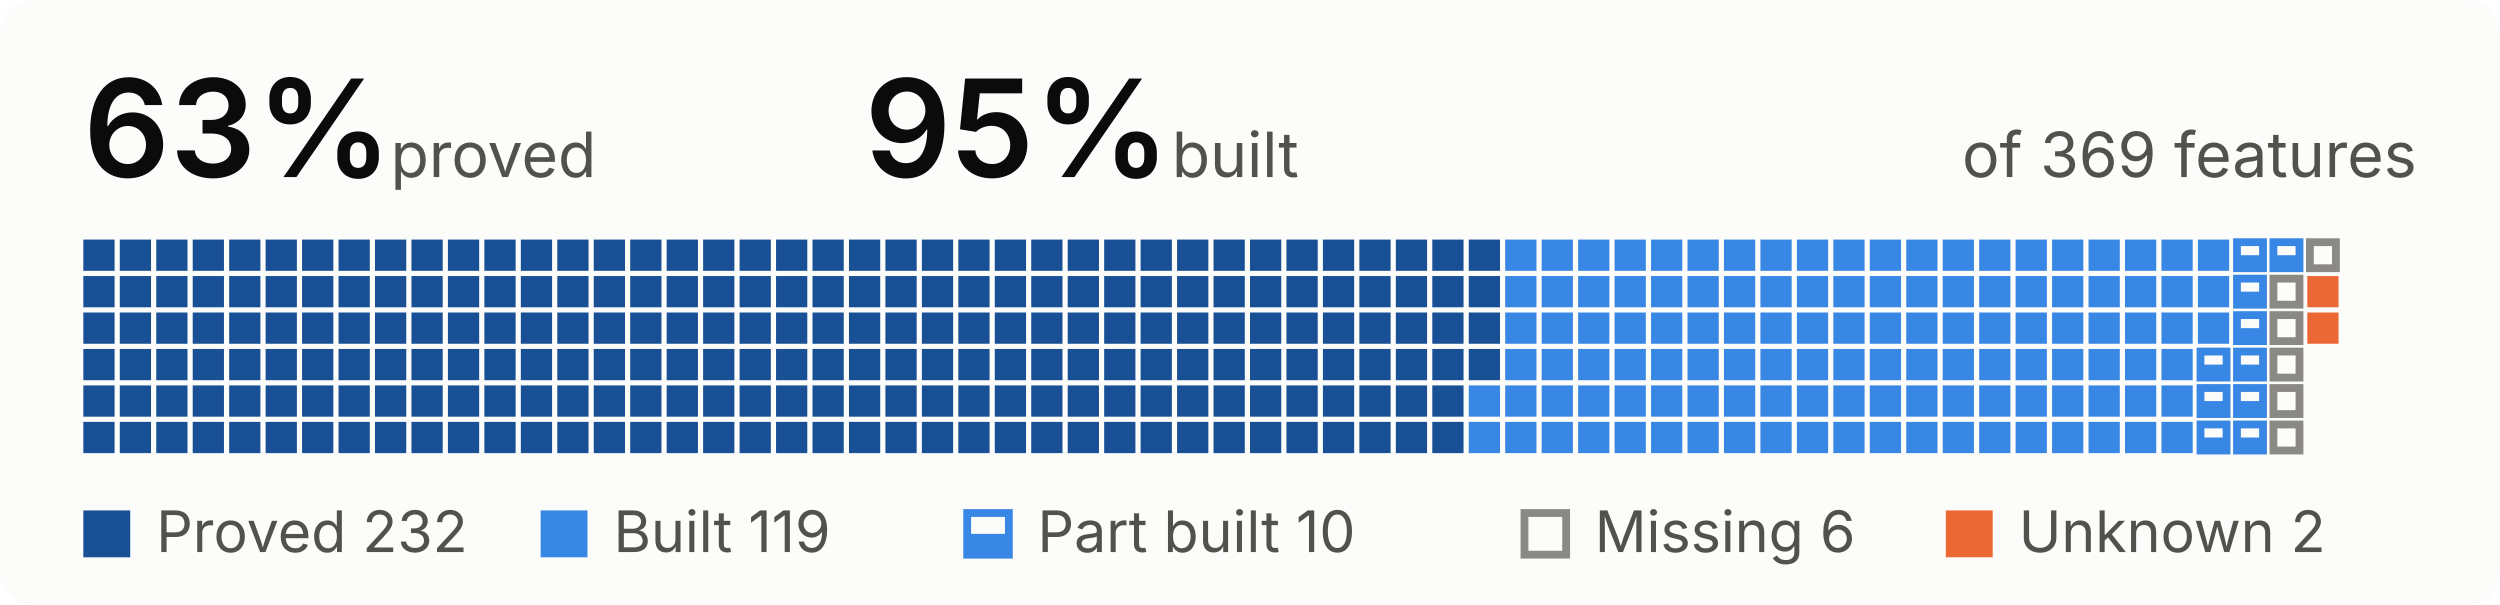
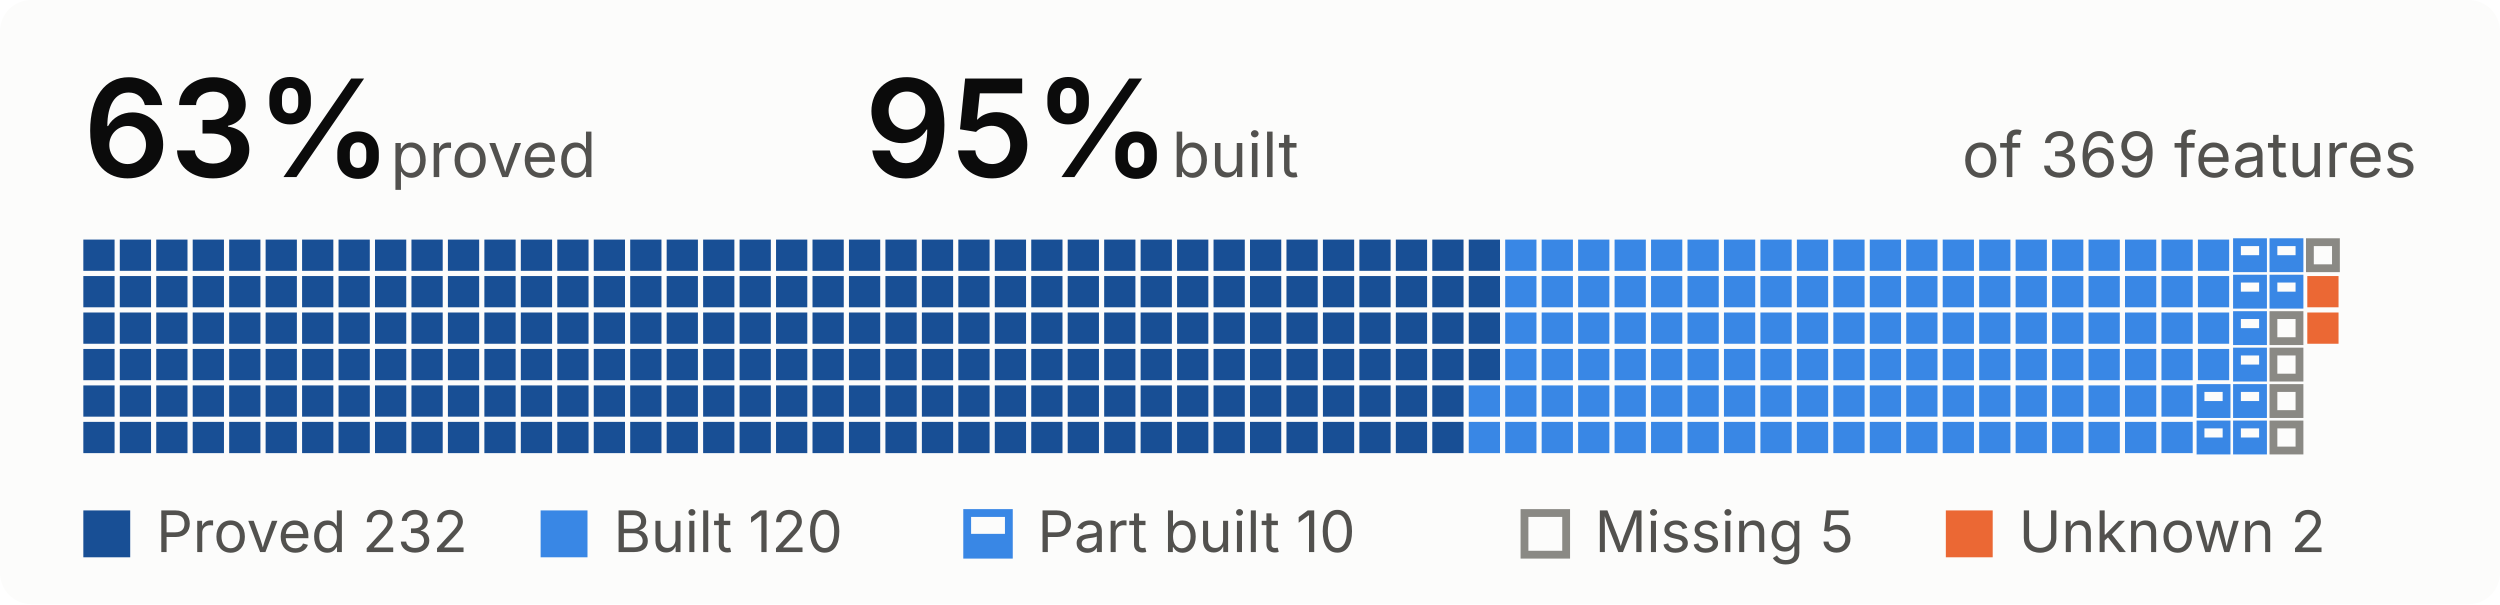
<svg xmlns="http://www.w3.org/2000/svg" width="480" height="116" viewBox="0 0 480 116" role="img" aria-label="63 percent proved, 95 percent built, of 369 features">
  <style>
.bg{fill:#fcfcfb}.t{fill:#0b0b0b}.s{fill:#52514e}.rule{fill:#e1e0d9}
.proved{fill:#184f95}.built{fill:#3987e5}.unknown{fill:#eb6834}
.part-o{fill:none;stroke:#3987e5;stroke-width:1.5}.part-f{fill:#3987e5}
.missing{fill:none;stroke:#8a8984;stroke-width:1.5}
.pass{fill:#184f95}.fail{fill:#eb6834}.none{fill:none;stroke:#8a8984;stroke-width:1.5}
@media (prefers-color-scheme:dark){
.bg{fill:#1a1a19}.t{fill:#f0efec}.s{fill:#c3c2b7}.rule{fill:#383835}
.proved{fill:#86b6ef}.built{fill:#3987e5}.unknown{fill:#d95926}
.part-o{stroke:#3987e5}.part-f{fill:#3987e5}
.missing{stroke:#8d8c85}
.pass{fill:#86b6ef}.fail{fill:#d95926}.none{stroke:#8d8c85}
}
text{font-family:system-ui,-apple-system,"Segoe UI",sans-serif;font-size:12px}
.big{font-size:26px;font-weight:600}.b{font-weight:600}.xs{font-size:11px}
</style>
  <rect width="480" height="116" rx="6" class="bg" />
  <text x="16.0" y="34.0" class="t big">63%</text>
  <text x="75.0" y="34.0" class="s">proved</text>
  <text x="166.0" y="34.0" class="t big">95%</text>
  <text x="225.0" y="34.0" class="s">built</text>
  <text x="464.0" y="34.0" class="s" text-anchor="end">of 369 features</text>
  <rect x="16.0" y="46.0" width="6" height="6" class="proved" />
  <rect x="16.0" y="53.0" width="6" height="6" class="proved" />
  <rect x="16.0" y="60.0" width="6" height="6" class="proved" />
  <rect x="16.0" y="67.0" width="6" height="6" class="proved" />
  <rect x="16.0" y="74.0" width="6" height="6" class="proved" />
  <rect x="16.0" y="81.0" width="6" height="6" class="proved" />
  <rect x="23.0" y="46.0" width="6" height="6" class="proved" />
  <rect x="23.0" y="53.0" width="6" height="6" class="proved" />
  <rect x="23.0" y="60.0" width="6" height="6" class="proved" />
  <rect x="23.0" y="67.0" width="6" height="6" class="proved" />
  <rect x="23.0" y="74.0" width="6" height="6" class="proved" />
  <rect x="23.0" y="81.0" width="6" height="6" class="proved" />
  <rect x="30.0" y="46.0" width="6" height="6" class="proved" />
  <rect x="30.0" y="53.0" width="6" height="6" class="proved" />
  <rect x="30.0" y="60.0" width="6" height="6" class="proved" />
  <rect x="30.0" y="67.0" width="6" height="6" class="proved" />
  <rect x="30.0" y="74.0" width="6" height="6" class="proved" />
  <rect x="30.0" y="81.0" width="6" height="6" class="proved" />
  <rect x="37.0" y="46.0" width="6" height="6" class="proved" />
  <rect x="37.0" y="53.0" width="6" height="6" class="proved" />
  <rect x="37.0" y="60.0" width="6" height="6" class="proved" />
  <rect x="37.0" y="67.0" width="6" height="6" class="proved" />
  <rect x="37.0" y="74.0" width="6" height="6" class="proved" />
  <rect x="37.0" y="81.0" width="6" height="6" class="proved" />
  <rect x="44.0" y="46.0" width="6" height="6" class="proved" />
  <rect x="44.0" y="53.0" width="6" height="6" class="proved" />
  <rect x="44.0" y="60.0" width="6" height="6" class="proved" />
  <rect x="44.0" y="67.0" width="6" height="6" class="proved" />
  <rect x="44.0" y="74.0" width="6" height="6" class="proved" />
  <rect x="44.0" y="81.0" width="6" height="6" class="proved" />
  <rect x="51.0" y="46.0" width="6" height="6" class="proved" />
  <rect x="51.0" y="53.0" width="6" height="6" class="proved" />
  <rect x="51.0" y="60.0" width="6" height="6" class="proved" />
  <rect x="51.0" y="67.0" width="6" height="6" class="proved" />
  <rect x="51.0" y="74.0" width="6" height="6" class="proved" />
  <rect x="51.0" y="81.0" width="6" height="6" class="proved" />
  <rect x="58.0" y="46.0" width="6" height="6" class="proved" />
  <rect x="58.0" y="53.0" width="6" height="6" class="proved" />
  <rect x="58.0" y="60.0" width="6" height="6" class="proved" />
  <rect x="58.0" y="67.0" width="6" height="6" class="proved" />
  <rect x="58.0" y="74.0" width="6" height="6" class="proved" />
  <rect x="58.0" y="81.0" width="6" height="6" class="proved" />
  <rect x="65.0" y="46.0" width="6" height="6" class="proved" />
  <rect x="65.0" y="53.0" width="6" height="6" class="proved" />
  <rect x="65.0" y="60.0" width="6" height="6" class="proved" />
  <rect x="65.0" y="67.0" width="6" height="6" class="proved" />
  <rect x="65.0" y="74.0" width="6" height="6" class="proved" />
  <rect x="65.0" y="81.0" width="6" height="6" class="proved" />
  <rect x="72.0" y="46.0" width="6" height="6" class="proved" />
  <rect x="72.0" y="53.0" width="6" height="6" class="proved" />
  <rect x="72.0" y="60.0" width="6" height="6" class="proved" />
  <rect x="72.0" y="67.0" width="6" height="6" class="proved" />
  <rect x="72.0" y="74.0" width="6" height="6" class="proved" />
  <rect x="72.0" y="81.0" width="6" height="6" class="proved" />
  <rect x="79.0" y="46.0" width="6" height="6" class="proved" />
  <rect x="79.0" y="53.0" width="6" height="6" class="proved" />
  <rect x="79.0" y="60.0" width="6" height="6" class="proved" />
  <rect x="79.0" y="67.0" width="6" height="6" class="proved" />
  <rect x="79.0" y="74.0" width="6" height="6" class="proved" />
  <rect x="79.0" y="81.0" width="6" height="6" class="proved" />
  <rect x="86.0" y="46.0" width="6" height="6" class="proved" />
  <rect x="86.0" y="53.0" width="6" height="6" class="proved" />
  <rect x="86.0" y="60.0" width="6" height="6" class="proved" />
  <rect x="86.0" y="67.0" width="6" height="6" class="proved" />
  <rect x="86.0" y="74.0" width="6" height="6" class="proved" />
  <rect x="86.0" y="81.0" width="6" height="6" class="proved" />
  <rect x="93.0" y="46.0" width="6" height="6" class="proved" />
  <rect x="93.0" y="53.0" width="6" height="6" class="proved" />
  <rect x="93.0" y="60.0" width="6" height="6" class="proved" />
  <rect x="93.0" y="67.0" width="6" height="6" class="proved" />
  <rect x="93.0" y="74.0" width="6" height="6" class="proved" />
  <rect x="93.0" y="81.0" width="6" height="6" class="proved" />
  <rect x="100.0" y="46.0" width="6" height="6" class="proved" />
  <rect x="100.0" y="53.0" width="6" height="6" class="proved" />
  <rect x="100.0" y="60.0" width="6" height="6" class="proved" />
  <rect x="100.0" y="67.0" width="6" height="6" class="proved" />
  <rect x="100.0" y="74.0" width="6" height="6" class="proved" />
  <rect x="100.0" y="81.0" width="6" height="6" class="proved" />
  <rect x="107.0" y="46.0" width="6" height="6" class="proved" />
  <rect x="107.0" y="53.0" width="6" height="6" class="proved" />
  <rect x="107.0" y="60.0" width="6" height="6" class="proved" />
  <rect x="107.0" y="67.0" width="6" height="6" class="proved" />
  <rect x="107.0" y="74.0" width="6" height="6" class="proved" />
  <rect x="107.0" y="81.0" width="6" height="6" class="proved" />
  <rect x="114.0" y="46.0" width="6" height="6" class="proved" />
  <rect x="114.0" y="53.0" width="6" height="6" class="proved" />
  <rect x="114.0" y="60.0" width="6" height="6" class="proved" />
  <rect x="114.0" y="67.0" width="6" height="6" class="proved" />
  <rect x="114.0" y="74.0" width="6" height="6" class="proved" />
  <rect x="114.0" y="81.0" width="6" height="6" class="proved" />
  <rect x="121.0" y="46.0" width="6" height="6" class="proved" />
  <rect x="121.0" y="53.0" width="6" height="6" class="proved" />
  <rect x="121.0" y="60.0" width="6" height="6" class="proved" />
  <rect x="121.0" y="67.0" width="6" height="6" class="proved" />
  <rect x="121.0" y="74.0" width="6" height="6" class="proved" />
  <rect x="121.0" y="81.0" width="6" height="6" class="proved" />
  <rect x="128.0" y="46.0" width="6" height="6" class="proved" />
  <rect x="128.0" y="53.0" width="6" height="6" class="proved" />
  <rect x="128.0" y="60.0" width="6" height="6" class="proved" />
  <rect x="128.0" y="67.0" width="6" height="6" class="proved" />
  <rect x="128.0" y="74.0" width="6" height="6" class="proved" />
  <rect x="128.0" y="81.0" width="6" height="6" class="proved" />
  <rect x="135.0" y="46.0" width="6" height="6" class="proved" />
  <rect x="135.0" y="53.0" width="6" height="6" class="proved" />
  <rect x="135.0" y="60.0" width="6" height="6" class="proved" />
  <rect x="135.0" y="67.0" width="6" height="6" class="proved" />
  <rect x="135.0" y="74.0" width="6" height="6" class="proved" />
  <rect x="135.0" y="81.0" width="6" height="6" class="proved" />
  <rect x="142.0" y="46.0" width="6" height="6" class="proved" />
  <rect x="142.0" y="53.0" width="6" height="6" class="proved" />
  <rect x="142.0" y="60.0" width="6" height="6" class="proved" />
  <rect x="142.0" y="67.0" width="6" height="6" class="proved" />
  <rect x="142.0" y="74.0" width="6" height="6" class="proved" />
  <rect x="142.0" y="81.0" width="6" height="6" class="proved" />
  <rect x="149.0" y="46.0" width="6" height="6" class="proved" />
  <rect x="149.0" y="53.0" width="6" height="6" class="proved" />
  <rect x="149.0" y="60.0" width="6" height="6" class="proved" />
  <rect x="149.0" y="67.0" width="6" height="6" class="proved" />
  <rect x="149.0" y="74.0" width="6" height="6" class="proved" />
  <rect x="149.0" y="81.0" width="6" height="6" class="proved" />
  <rect x="156.0" y="46.0" width="6" height="6" class="proved" />
  <rect x="156.0" y="53.0" width="6" height="6" class="proved" />
  <rect x="156.0" y="60.0" width="6" height="6" class="proved" />
  <rect x="156.0" y="67.0" width="6" height="6" class="proved" />
  <rect x="156.0" y="74.0" width="6" height="6" class="proved" />
  <rect x="156.0" y="81.0" width="6" height="6" class="proved" />
  <rect x="163.0" y="46.0" width="6" height="6" class="proved" />
  <rect x="163.0" y="53.0" width="6" height="6" class="proved" />
  <rect x="163.0" y="60.0" width="6" height="6" class="proved" />
  <rect x="163.0" y="67.0" width="6" height="6" class="proved" />
  <rect x="163.0" y="74.0" width="6" height="6" class="proved" />
  <rect x="163.0" y="81.0" width="6" height="6" class="proved" />
  <rect x="170.0" y="46.0" width="6" height="6" class="proved" />
  <rect x="170.0" y="53.0" width="6" height="6" class="proved" />
  <rect x="170.0" y="60.0" width="6" height="6" class="proved" />
  <rect x="170.0" y="67.0" width="6" height="6" class="proved" />
  <rect x="170.0" y="74.0" width="6" height="6" class="proved" />
  <rect x="170.0" y="81.0" width="6" height="6" class="proved" />
  <rect x="177.0" y="46.0" width="6" height="6" class="proved" />
  <rect x="177.0" y="53.0" width="6" height="6" class="proved" />
  <rect x="177.0" y="60.0" width="6" height="6" class="proved" />
  <rect x="177.0" y="67.0" width="6" height="6" class="proved" />
  <rect x="177.0" y="74.0" width="6" height="6" class="proved" />
  <rect x="177.0" y="81.0" width="6" height="6" class="proved" />
  <rect x="184.0" y="46.0" width="6" height="6" class="proved" />
  <rect x="184.0" y="53.0" width="6" height="6" class="proved" />
  <rect x="184.0" y="60.0" width="6" height="6" class="proved" />
  <rect x="184.0" y="67.0" width="6" height="6" class="proved" />
  <rect x="184.0" y="74.0" width="6" height="6" class="proved" />
  <rect x="184.0" y="81.0" width="6" height="6" class="proved" />
  <rect x="191.0" y="46.0" width="6" height="6" class="proved" />
  <rect x="191.0" y="53.0" width="6" height="6" class="proved" />
  <rect x="191.0" y="60.0" width="6" height="6" class="proved" />
  <rect x="191.0" y="67.0" width="6" height="6" class="proved" />
  <rect x="191.0" y="74.0" width="6" height="6" class="proved" />
  <rect x="191.0" y="81.0" width="6" height="6" class="proved" />
  <rect x="198.0" y="46.0" width="6" height="6" class="proved" />
  <rect x="198.0" y="53.0" width="6" height="6" class="proved" />
  <rect x="198.0" y="60.0" width="6" height="6" class="proved" />
  <rect x="198.0" y="67.0" width="6" height="6" class="proved" />
  <rect x="198.0" y="74.0" width="6" height="6" class="proved" />
  <rect x="198.0" y="81.0" width="6" height="6" class="proved" />
  <rect x="205.0" y="46.0" width="6" height="6" class="proved" />
  <rect x="205.0" y="53.0" width="6" height="6" class="proved" />
  <rect x="205.0" y="60.0" width="6" height="6" class="proved" />
  <rect x="205.0" y="67.0" width="6" height="6" class="proved" />
  <rect x="205.0" y="74.0" width="6" height="6" class="proved" />
  <rect x="205.0" y="81.0" width="6" height="6" class="proved" />
  <rect x="212.0" y="46.0" width="6" height="6" class="proved" />
  <rect x="212.0" y="53.0" width="6" height="6" class="proved" />
  <rect x="212.0" y="60.0" width="6" height="6" class="proved" />
  <rect x="212.0" y="67.0" width="6" height="6" class="proved" />
  <rect x="212.0" y="74.0" width="6" height="6" class="proved" />
  <rect x="212.0" y="81.0" width="6" height="6" class="proved" />
  <rect x="219.0" y="46.0" width="6" height="6" class="proved" />
  <rect x="219.0" y="53.0" width="6" height="6" class="proved" />
  <rect x="219.0" y="60.0" width="6" height="6" class="proved" />
  <rect x="219.0" y="67.0" width="6" height="6" class="proved" />
  <rect x="219.0" y="74.0" width="6" height="6" class="proved" />
  <rect x="219.0" y="81.0" width="6" height="6" class="proved" />
  <rect x="226.0" y="46.0" width="6" height="6" class="proved" />
  <rect x="226.0" y="53.0" width="6" height="6" class="proved" />
  <rect x="226.0" y="60.0" width="6" height="6" class="proved" />
  <rect x="226.0" y="67.0" width="6" height="6" class="proved" />
  <rect x="226.0" y="74.0" width="6" height="6" class="proved" />
  <rect x="226.0" y="81.0" width="6" height="6" class="proved" />
  <rect x="233.0" y="46.0" width="6" height="6" class="proved" />
  <rect x="233.0" y="53.0" width="6" height="6" class="proved" />
  <rect x="233.0" y="60.0" width="6" height="6" class="proved" />
  <rect x="233.0" y="67.0" width="6" height="6" class="proved" />
  <rect x="233.0" y="74.0" width="6" height="6" class="proved" />
  <rect x="233.0" y="81.0" width="6" height="6" class="proved" />
  <rect x="240.0" y="46.0" width="6" height="6" class="proved" />
  <rect x="240.0" y="53.0" width="6" height="6" class="proved" />
  <rect x="240.0" y="60.0" width="6" height="6" class="proved" />
  <rect x="240.0" y="67.0" width="6" height="6" class="proved" />
  <rect x="240.0" y="74.0" width="6" height="6" class="proved" />
  <rect x="240.0" y="81.0" width="6" height="6" class="proved" />
  <rect x="247.0" y="46.0" width="6" height="6" class="proved" />
  <rect x="247.0" y="53.0" width="6" height="6" class="proved" />
  <rect x="247.0" y="60.0" width="6" height="6" class="proved" />
  <rect x="247.0" y="67.0" width="6" height="6" class="proved" />
  <rect x="247.0" y="74.0" width="6" height="6" class="proved" />
  <rect x="247.0" y="81.0" width="6" height="6" class="proved" />
  <rect x="254.0" y="46.0" width="6" height="6" class="proved" />
  <rect x="254.0" y="53.0" width="6" height="6" class="proved" />
  <rect x="254.0" y="60.0" width="6" height="6" class="proved" />
  <rect x="254.0" y="67.0" width="6" height="6" class="proved" />
  <rect x="254.0" y="74.0" width="6" height="6" class="proved" />
  <rect x="254.0" y="81.0" width="6" height="6" class="proved" />
  <rect x="261.0" y="46.0" width="6" height="6" class="proved" />
  <rect x="261.0" y="53.0" width="6" height="6" class="proved" />
  <rect x="261.0" y="60.0" width="6" height="6" class="proved" />
  <rect x="261.0" y="67.0" width="6" height="6" class="proved" />
  <rect x="261.0" y="74.0" width="6" height="6" class="proved" />
  <rect x="261.0" y="81.0" width="6" height="6" class="proved" />
  <rect x="268.0" y="46.0" width="6" height="6" class="proved" />
  <rect x="268.0" y="53.0" width="6" height="6" class="proved" />
  <rect x="268.0" y="60.0" width="6" height="6" class="proved" />
  <rect x="268.0" y="67.0" width="6" height="6" class="proved" />
  <rect x="268.0" y="74.0" width="6" height="6" class="proved" />
  <rect x="268.0" y="81.0" width="6" height="6" class="proved" />
  <rect x="275.0" y="46.0" width="6" height="6" class="proved" />
  <rect x="275.0" y="53.0" width="6" height="6" class="proved" />
  <rect x="275.0" y="60.0" width="6" height="6" class="proved" />
  <rect x="275.0" y="67.0" width="6" height="6" class="proved" />
  <rect x="275.0" y="74.0" width="6" height="6" class="proved" />
  <rect x="275.0" y="81.0" width="6" height="6" class="proved" />
  <rect x="282.0" y="46.0" width="6" height="6" class="proved" />
  <rect x="282.0" y="53.0" width="6" height="6" class="proved" />
  <rect x="282.0" y="60.0" width="6" height="6" class="proved" />
  <rect x="282.0" y="67.0" width="6" height="6" class="proved" />
  <rect x="282.0" y="74.0" width="6" height="6" class="built" />
  <rect x="282.0" y="81.0" width="6" height="6" class="built" />
  <rect x="289.0" y="46.0" width="6" height="6" class="built" />
  <rect x="289.0" y="53.0" width="6" height="6" class="built" />
  <rect x="289.0" y="60.0" width="6" height="6" class="built" />
  <rect x="289.0" y="67.0" width="6" height="6" class="built" />
  <rect x="289.0" y="74.0" width="6" height="6" class="built" />
  <rect x="289.0" y="81.0" width="6" height="6" class="built" />
  <rect x="296.0" y="46.0" width="6" height="6" class="built" />
  <rect x="296.0" y="53.0" width="6" height="6" class="built" />
  <rect x="296.0" y="60.0" width="6" height="6" class="built" />
  <rect x="296.0" y="67.0" width="6" height="6" class="built" />
  <rect x="296.0" y="74.0" width="6" height="6" class="built" />
  <rect x="296.0" y="81.0" width="6" height="6" class="built" />
  <rect x="303.0" y="46.0" width="6" height="6" class="built" />
  <rect x="303.0" y="53.0" width="6" height="6" class="built" />
  <rect x="303.0" y="60.0" width="6" height="6" class="built" />
  <rect x="303.0" y="67.0" width="6" height="6" class="built" />
  <rect x="303.0" y="74.0" width="6" height="6" class="built" />
  <rect x="303.0" y="81.0" width="6" height="6" class="built" />
  <rect x="310.0" y="46.0" width="6" height="6" class="built" />
  <rect x="310.0" y="53.0" width="6" height="6" class="built" />
  <rect x="310.0" y="60.0" width="6" height="6" class="built" />
  <rect x="310.0" y="67.0" width="6" height="6" class="built" />
  <rect x="310.0" y="74.0" width="6" height="6" class="built" />
  <rect x="310.0" y="81.0" width="6" height="6" class="built" />
  <rect x="317.0" y="46.0" width="6" height="6" class="built" />
  <rect x="317.0" y="53.0" width="6" height="6" class="built" />
  <rect x="317.0" y="60.0" width="6" height="6" class="built" />
  <rect x="317.0" y="67.0" width="6" height="6" class="built" />
  <rect x="317.0" y="74.0" width="6" height="6" class="built" />
  <rect x="317.0" y="81.0" width="6" height="6" class="built" />
  <rect x="324.0" y="46.0" width="6" height="6" class="built" />
  <rect x="324.0" y="53.0" width="6" height="6" class="built" />
  <rect x="324.0" y="60.0" width="6" height="6" class="built" />
  <rect x="324.0" y="67.0" width="6" height="6" class="built" />
  <rect x="324.0" y="74.0" width="6" height="6" class="built" />
  <rect x="324.0" y="81.0" width="6" height="6" class="built" />
  <rect x="331.0" y="46.0" width="6" height="6" class="built" />
  <rect x="331.0" y="53.0" width="6" height="6" class="built" />
  <rect x="331.0" y="60.0" width="6" height="6" class="built" />
  <rect x="331.0" y="67.0" width="6" height="6" class="built" />
  <rect x="331.0" y="74.0" width="6" height="6" class="built" />
  <rect x="331.0" y="81.0" width="6" height="6" class="built" />
  <rect x="338.0" y="46.0" width="6" height="6" class="built" />
  <rect x="338.0" y="53.0" width="6" height="6" class="built" />
  <rect x="338.0" y="60.0" width="6" height="6" class="built" />
  <rect x="338.0" y="67.0" width="6" height="6" class="built" />
  <rect x="338.0" y="74.0" width="6" height="6" class="built" />
  <rect x="338.0" y="81.0" width="6" height="6" class="built" />
  <rect x="345.0" y="46.0" width="6" height="6" class="built" />
  <rect x="345.0" y="53.0" width="6" height="6" class="built" />
  <rect x="345.0" y="60.0" width="6" height="6" class="built" />
  <rect x="345.0" y="67.0" width="6" height="6" class="built" />
  <rect x="345.0" y="74.0" width="6" height="6" class="built" />
  <rect x="345.0" y="81.0" width="6" height="6" class="built" />
  <rect x="352.0" y="46.0" width="6" height="6" class="built" />
  <rect x="352.0" y="53.0" width="6" height="6" class="built" />
  <rect x="352.0" y="60.0" width="6" height="6" class="built" />
  <rect x="352.0" y="67.0" width="6" height="6" class="built" />
  <rect x="352.0" y="74.0" width="6" height="6" class="built" />
  <rect x="352.0" y="81.0" width="6" height="6" class="built" />
  <rect x="359.0" y="46.0" width="6" height="6" class="built" />
  <rect x="359.0" y="53.0" width="6" height="6" class="built" />
  <rect x="359.0" y="60.0" width="6" height="6" class="built" />
  <rect x="359.0" y="67.0" width="6" height="6" class="built" />
  <rect x="359.0" y="74.0" width="6" height="6" class="built" />
  <rect x="359.0" y="81.0" width="6" height="6" class="built" />
  <rect x="366.0" y="46.0" width="6" height="6" class="built" />
  <rect x="366.0" y="53.0" width="6" height="6" class="built" />
  <rect x="366.0" y="60.0" width="6" height="6" class="built" />
  <rect x="366.0" y="67.0" width="6" height="6" class="built" />
  <rect x="366.0" y="74.0" width="6" height="6" class="built" />
  <rect x="366.0" y="81.0" width="6" height="6" class="built" />
  <rect x="373.0" y="46.0" width="6" height="6" class="built" />
  <rect x="373.0" y="53.0" width="6" height="6" class="built" />
  <rect x="373.0" y="60.0" width="6" height="6" class="built" />
  <rect x="373.0" y="67.0" width="6" height="6" class="built" />
  <rect x="373.0" y="74.0" width="6" height="6" class="built" />
  <rect x="373.0" y="81.0" width="6" height="6" class="built" />
  <rect x="380.0" y="46.0" width="6" height="6" class="built" />
  <rect x="380.0" y="53.0" width="6" height="6" class="built" />
  <rect x="380.0" y="60.0" width="6" height="6" class="built" />
  <rect x="380.0" y="67.0" width="6" height="6" class="built" />
  <rect x="380.0" y="74.0" width="6" height="6" class="built" />
  <rect x="380.0" y="81.0" width="6" height="6" class="built" />
  <rect x="387.0" y="46.0" width="6" height="6" class="built" />
  <rect x="387.0" y="53.0" width="6" height="6" class="built" />
  <rect x="387.0" y="60.0" width="6" height="6" class="built" />
  <rect x="387.0" y="67.0" width="6" height="6" class="built" />
  <rect x="387.0" y="74.0" width="6" height="6" class="built" />
  <rect x="387.0" y="81.0" width="6" height="6" class="built" />
  <rect x="394.0" y="46.0" width="6" height="6" class="built" />
  <rect x="394.0" y="53.0" width="6" height="6" class="built" />
  <rect x="394.0" y="60.0" width="6" height="6" class="built" />
  <rect x="394.0" y="67.0" width="6" height="6" class="built" />
  <rect x="394.0" y="74.0" width="6" height="6" class="built" />
  <rect x="394.0" y="81.0" width="6" height="6" class="built" />
  <rect x="401.0" y="46.0" width="6" height="6" class="built" />
  <rect x="401.0" y="53.0" width="6" height="6" class="built" />
  <rect x="401.0" y="60.0" width="6" height="6" class="built" />
  <rect x="401.0" y="67.0" width="6" height="6" class="built" />
  <rect x="401.0" y="74.0" width="6" height="6" class="built" />
  <rect x="401.0" y="81.0" width="6" height="6" class="built" />
  <rect x="408.0" y="46.0" width="6" height="6" class="built" />
  <rect x="408.0" y="53.0" width="6" height="6" class="built" />
  <rect x="408.0" y="60.0" width="6" height="6" class="built" />
  <rect x="408.0" y="67.0" width="6" height="6" class="built" />
  <rect x="408.0" y="74.0" width="6" height="6" class="built" />
  <rect x="408.0" y="81.0" width="6" height="6" class="built" />
  <rect x="415.0" y="46.0" width="6" height="6" class="built" />
  <rect x="415.0" y="53.0" width="6" height="6" class="built" />
  <rect x="415.0" y="60.0" width="6" height="6" class="built" />
  <rect x="415.0" y="67.0" width="6" height="6" class="built" />
  <rect x="415.0" y="74.0" width="6" height="6" class="built" />
  <rect x="415.0" y="81.0" width="6" height="6" class="built" />
  <rect x="422.0" y="46.0" width="6" height="6" class="built" />
  <rect x="422.0" y="53.0" width="6" height="6" class="built" />
  <rect x="422.0" y="60.0" width="6" height="6" class="built" />
-   <rect x="422.5" y="67.5" width="5" height="5" fill="none" class="part-o" />
-   <rect x="422.0" y="70.0" width="6" height="3.0" class="part-f" />
+   <rect x="422.0" y="67.0" width="6" height="6" class="built" />
  <rect x="422.5" y="74.5" width="5" height="5" fill="none" class="part-o" />
  <rect x="422.0" y="77.0" width="6" height="3.0" class="part-f" />
  <rect x="422.5" y="81.5" width="5" height="5" fill="none" class="part-o" />
  <rect x="422.0" y="84.0" width="6" height="3.0" class="part-f" />
  <rect x="429.5" y="46.5" width="5" height="5" fill="none" class="part-o" />
  <rect x="429.0" y="49.0" width="6" height="3.0" class="part-f" />
  <rect x="429.5" y="53.5" width="5" height="5" fill="none" class="part-o" />
  <rect x="429.0" y="56.0" width="6" height="3.0" class="part-f" />
  <rect x="429.5" y="60.5" width="5" height="5" fill="none" class="part-o" />
  <rect x="429.0" y="63.0" width="6" height="3.0" class="part-f" />
  <rect x="429.5" y="67.5" width="5" height="5" fill="none" class="part-o" />
  <rect x="429.0" y="70.0" width="6" height="3.0" class="part-f" />
  <rect x="429.5" y="74.5" width="5" height="5" fill="none" class="part-o" />
  <rect x="429.0" y="77.0" width="6" height="3.0" class="part-f" />
  <rect x="429.5" y="81.5" width="5" height="5" fill="none" class="part-o" />
  <rect x="429.0" y="84.0" width="6" height="3.0" class="part-f" />
  <rect x="436.5" y="46.5" width="5" height="5" fill="none" class="part-o" />
  <rect x="436.0" y="49.0" width="6" height="3.0" class="part-f" />
-   <rect x="436.5" y="53.5" width="5" height="5" fill="none" class="missing" />
+   <rect x="436.5" y="53.5" width="5" height="5" fill="none" class="part-o" />
+   <rect x="436.0" y="56.0" width="6" height="3.0" class="part-f" />
  <rect x="436.5" y="60.5" width="5" height="5" fill="none" class="missing" />
  <rect x="436.5" y="67.5" width="5" height="5" fill="none" class="missing" />
  <rect x="436.5" y="74.5" width="5" height="5" fill="none" class="missing" />
  <rect x="436.5" y="81.5" width="5" height="5" fill="none" class="missing" />
  <rect x="443.5" y="46.5" width="5" height="5" fill="none" class="missing" />
  <rect x="443.0" y="53.0" width="6" height="6" class="unknown" />
  <rect x="443.0" y="60.0" width="6" height="6" class="unknown" />
  <rect x="16.0" y="98.0" width="9" height="9" class="proved" />
  <text x="30.0" y="106.0" class="s xs">Proved 232</text>
  <rect x="103.8" y="98.0" width="9" height="9" class="built" />
-   <text x="117.8" y="106.0" class="s xs">Built 119</text>
+   <text x="117.8" y="106.0" class="s xs">Built 120</text>
  <rect x="185.7" y="98.5" width="8" height="8" fill="none" class="part-o" />
  <rect x="185.2" y="102.5" width="9" height="4.5" class="part-f" />
  <text x="199.2" y="106.0" class="s xs">Part built 10</text>
  <rect x="292.7" y="98.5" width="8" height="8" fill="none" class="missing" />
-   <text x="306.2" y="106.0" class="s xs">Missing 6</text>
+   <text x="306.2" y="106.0" class="s xs">Missing 5</text>
  <rect x="373.6" y="98.0" width="9" height="9" class="unknown" />
  <text x="387.6" y="106.0" class="s xs">Unknown 2</text>
</svg>
